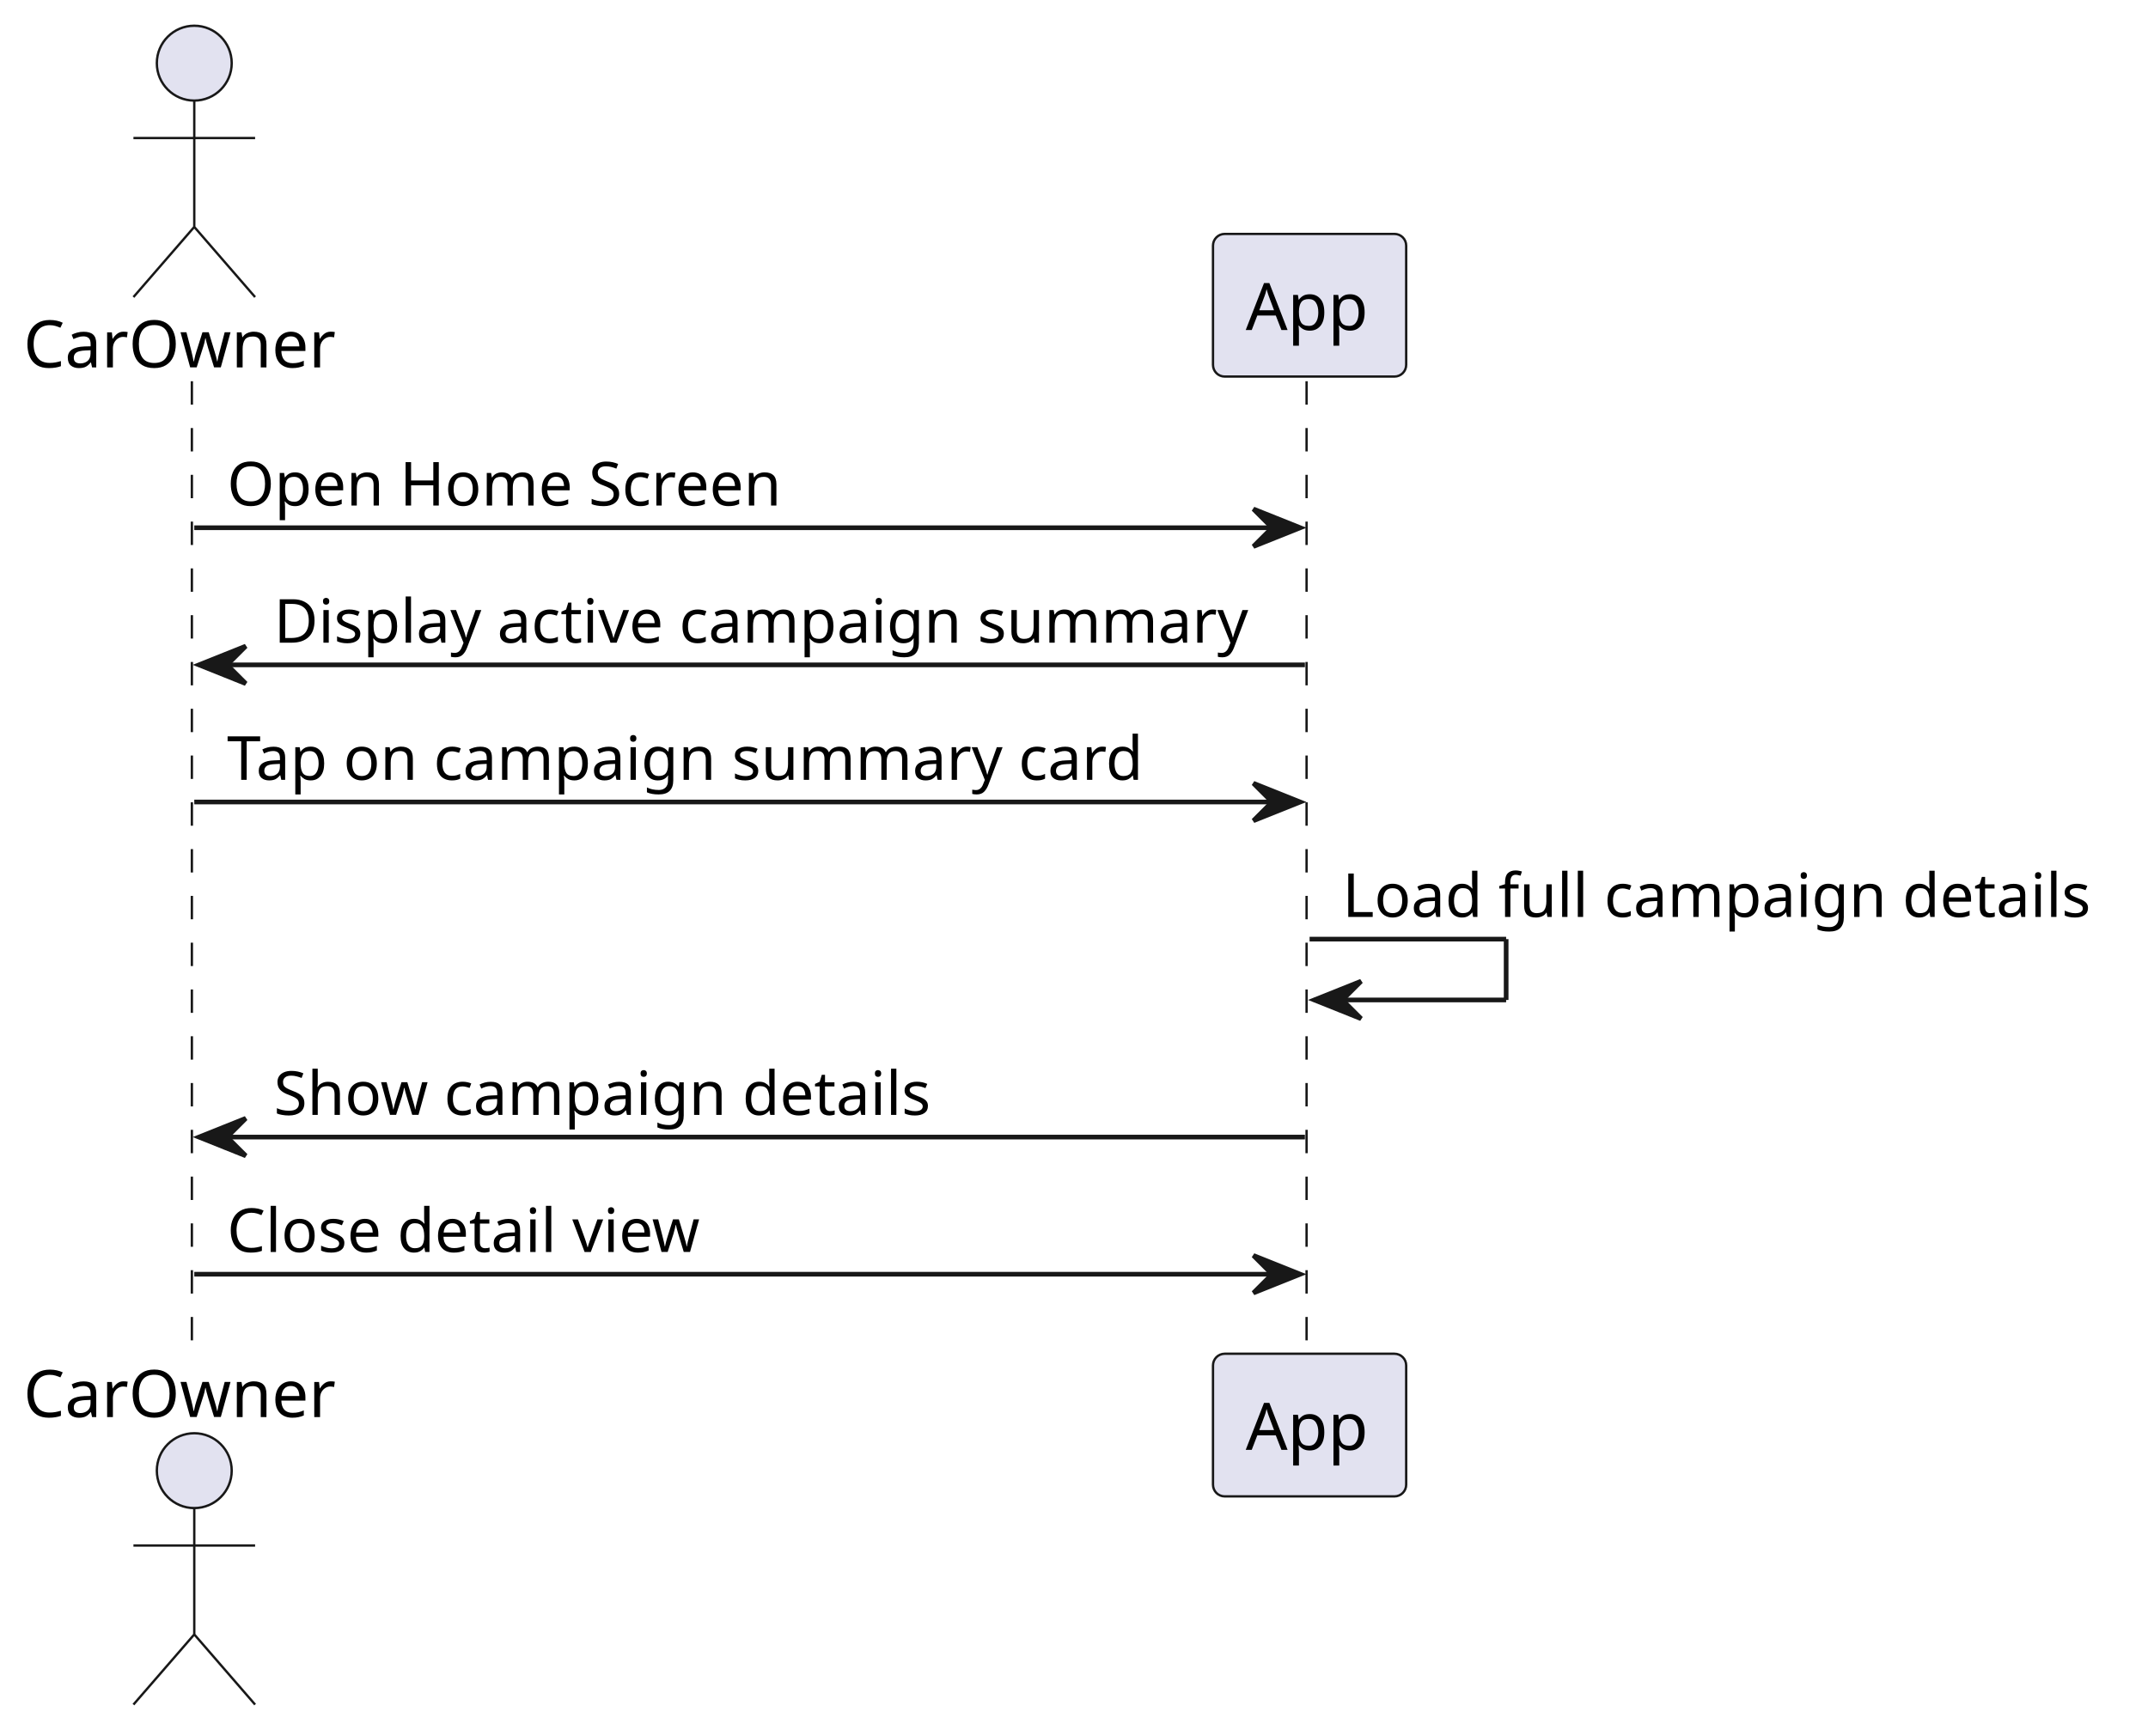
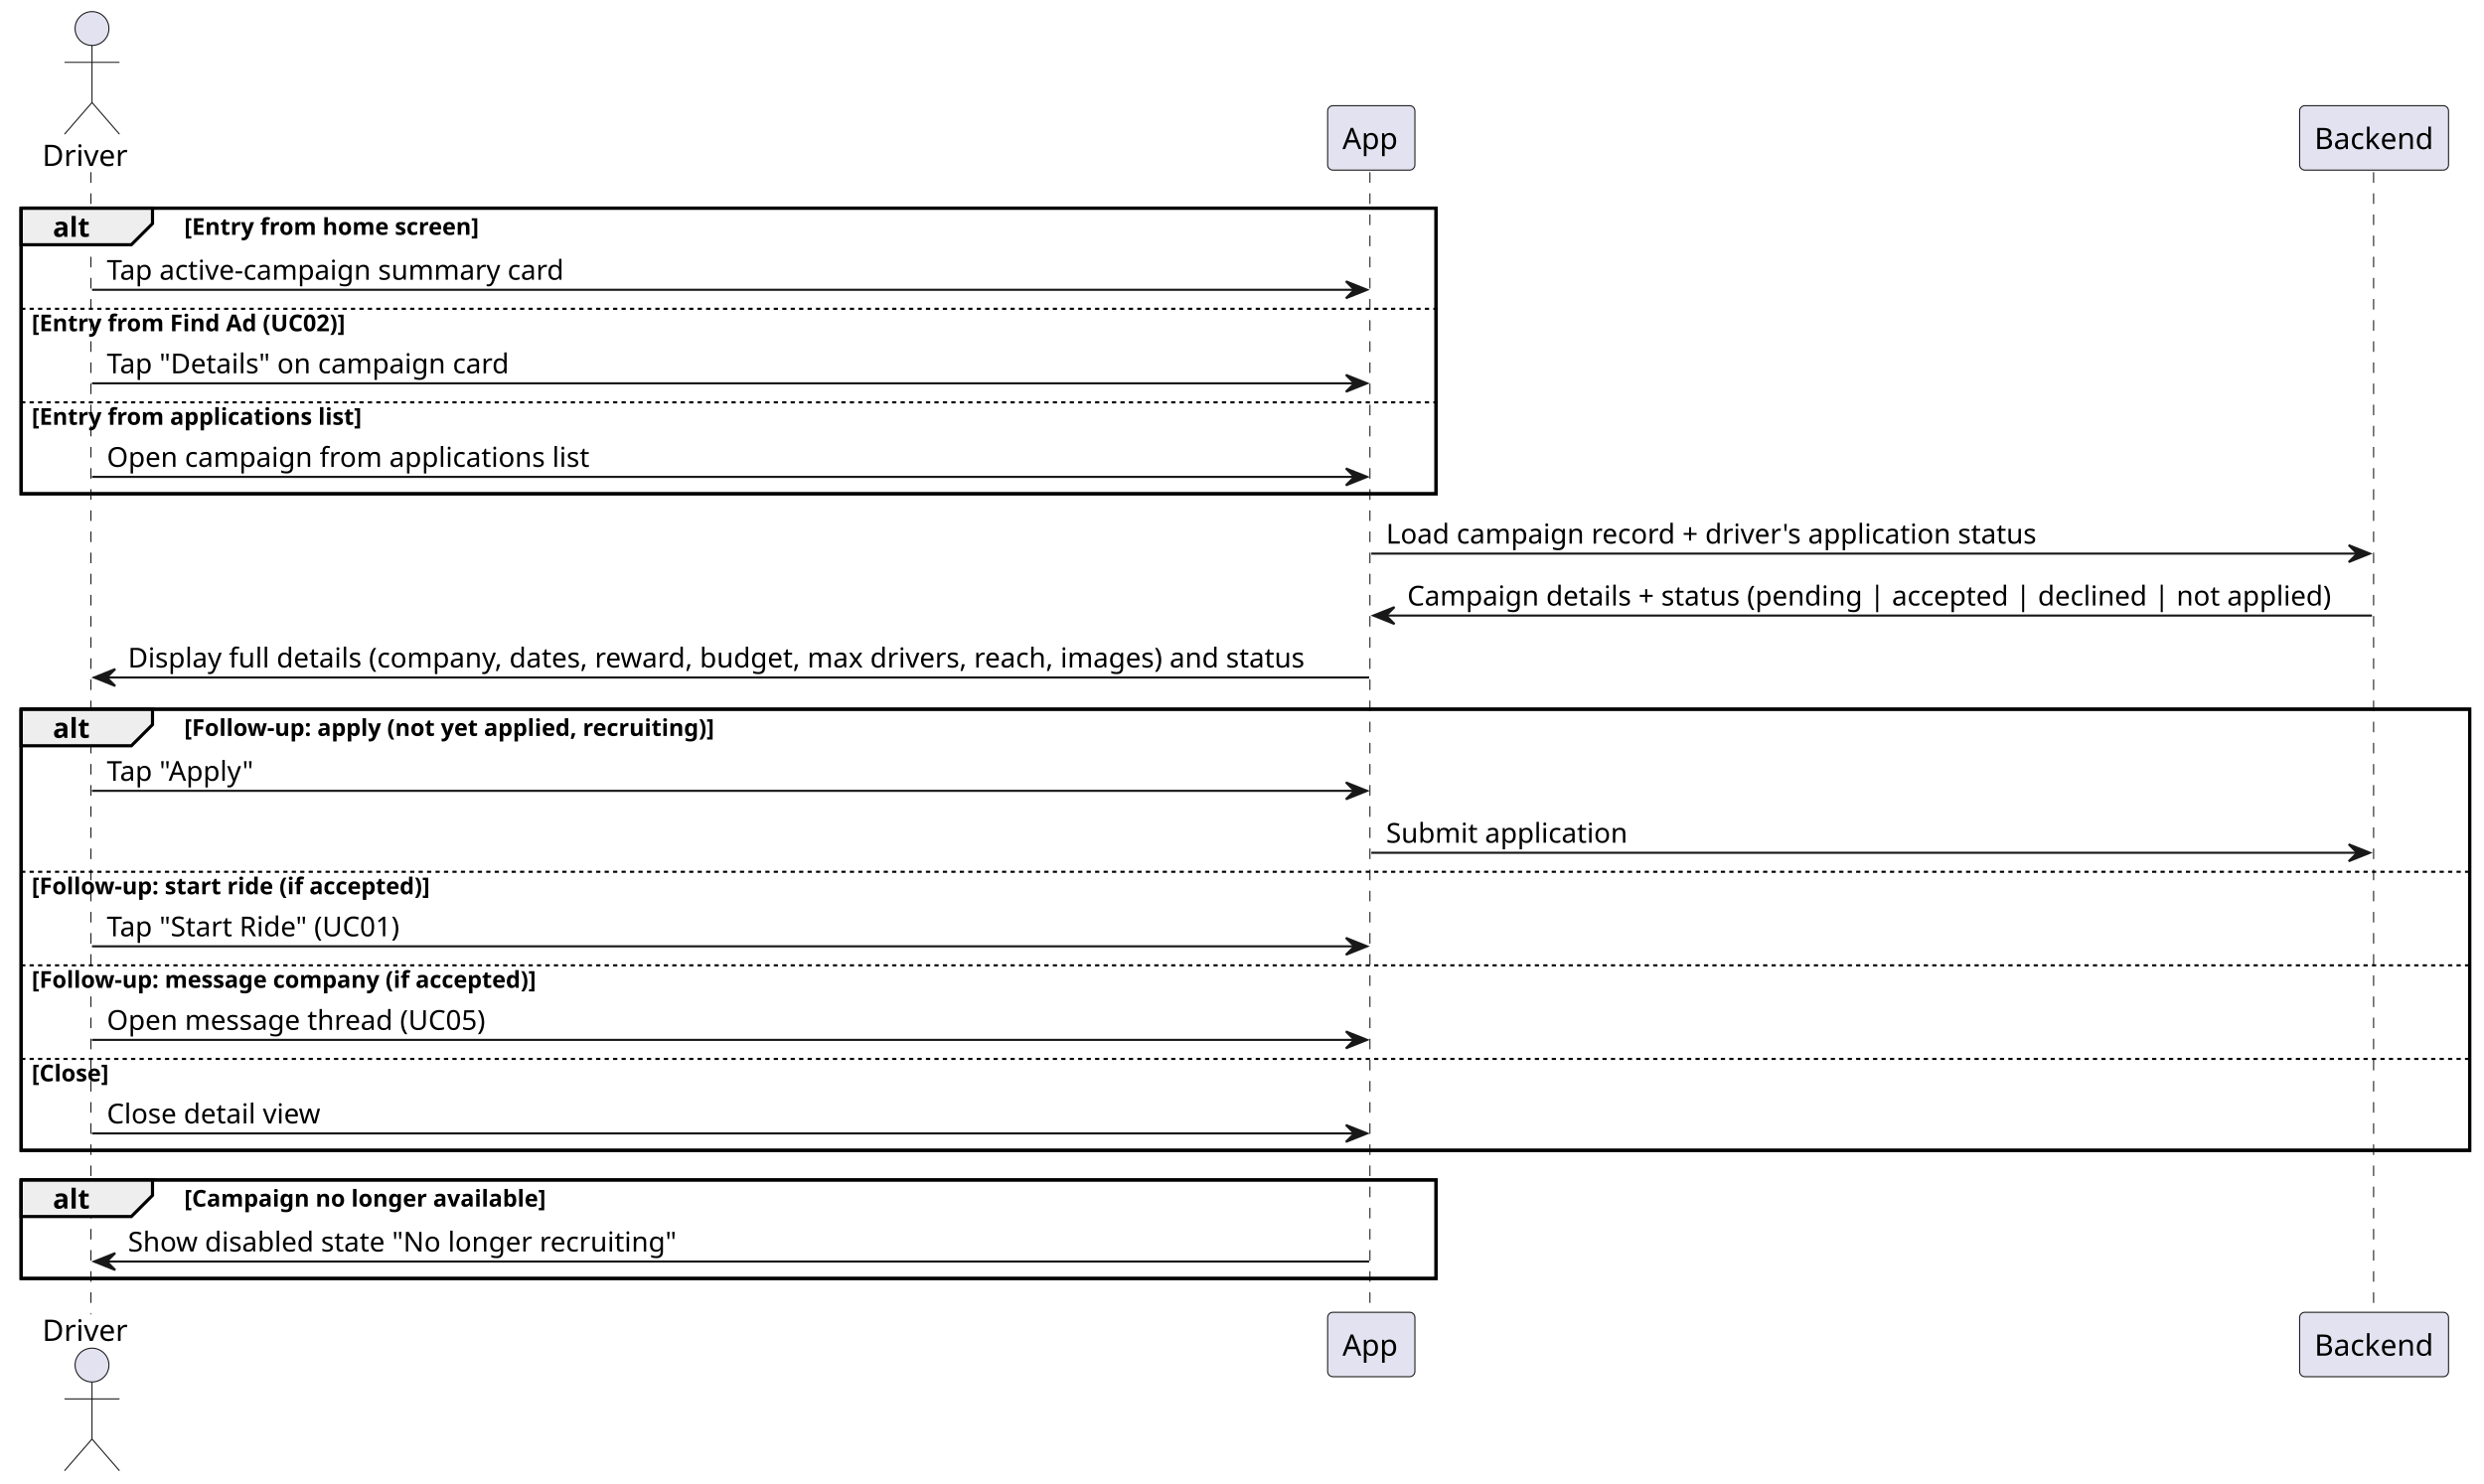
- <svg xmlns="http://www.w3.org/2000/svg" contentStyleType="text/css" height="371px" preserveAspectRatio="none" style="width:459px;height:371px;background:#FFFFFF;" version="1.1" viewBox="0 0 459 371" width="459px" zoomAndPan="magnify">
+ <svg xmlns="http://www.w3.org/2000/svg" contentStyleType="text/css" data-diagram-type="SEQUENCE" height="702px" preserveAspectRatio="none" style="width:1175px;height:702px;background:#FFFFFF;" version="1.1" viewBox="0 0 1175 702" width="1175px" zoomAndPan="magnify">
  <defs />
  <g>
-     <line style="stroke:#181818;stroke-width:0.5;stroke-dasharray:5.0,5.0;" x1="41" x2="41" y1="81.488" y2="290.352" />
-     <line style="stroke:#181818;stroke-width:0.5;stroke-dasharray:5.0,5.0;" x1="279.201" x2="279.201" y1="81.488" y2="290.352" />
-     <text fill="#000000" font-family="sans-serif" font-size="14" lengthAdjust="spacing" textLength="67.026" x="5" y="78.535">CarOwner</text>
-     <ellipse cx="41.513" cy="13.5" fill="#E2E2F0" rx="8" ry="8" style="stroke:#181818;stroke-width:0.5;" />
-     <path d="M41.513,21.5 L41.513,48.5 M28.513,29.5 L54.513,29.5 M41.513,48.5 L28.513,63.5 M41.513,48.5 L54.513,63.5 " fill="none" style="stroke:#181818;stroke-width:0.5;" />
-     <text fill="#000000" font-family="sans-serif" font-size="14" lengthAdjust="spacing" textLength="67.026" x="5" y="302.887">CarOwner</text>
-     <ellipse cx="41.513" cy="314.34" fill="#E2E2F0" rx="8" ry="8" style="stroke:#181818;stroke-width:0.5;" />
-     <path d="M41.513,322.34 L41.513,349.34 M28.513,330.34 L54.513,330.34 M41.513,349.34 L28.513,364.34 M41.513,349.34 L54.513,364.34 " fill="none" style="stroke:#181818;stroke-width:0.5;" />
-     <rect fill="#E2E2F0" height="30.488" rx="2.5" ry="2.5" style="stroke:#181818;stroke-width:0.5;" width="41.282" x="259.201" y="50" />
-     <text fill="#000000" font-family="sans-serif" font-size="14" lengthAdjust="spacing" textLength="27.282" x="266.201" y="70.535">App</text>
-     <rect fill="#E2E2F0" height="30.488" rx="2.5" ry="2.5" style="stroke:#181818;stroke-width:0.5;" width="41.282" x="259.201" y="289.352" />
-     <text fill="#000000" font-family="sans-serif" font-size="14" lengthAdjust="spacing" textLength="27.282" x="266.201" y="309.887">App</text>
-     <polygon fill="#181818" points="267.842,108.799,277.842,112.799,267.842,116.799,271.842,112.799" style="stroke:#181818;stroke-width:1.0;" />
-     <line style="stroke:#181818;stroke-width:1.0;" x1="41.513" x2="273.842" y1="112.799" y2="112.799" />
-     <text fill="#000000" font-family="sans-serif" font-size="13" lengthAdjust="spacing" textLength="120.269" x="48.513" y="108.057">Open Home Screen</text>
-     <polygon fill="#181818" points="52.513,138.109,42.513,142.109,52.513,146.109,48.513,142.109" style="stroke:#181818;stroke-width:1.0;" />
-     <line style="stroke:#181818;stroke-width:1.0;" x1="46.513" x2="278.842" y1="142.109" y2="142.109" />
-     <text fill="#000000" font-family="sans-serif" font-size="13" lengthAdjust="spacing" textLength="214.329" x="58.513" y="137.367">Display active campaign summary</text>
-     <polygon fill="#181818" points="267.842,167.42,277.842,171.42,267.842,175.42,271.842,171.42" style="stroke:#181818;stroke-width:1.0;" />
-     <line style="stroke:#181818;stroke-width:1.0;" x1="41.513" x2="273.842" y1="171.42" y2="171.42" />
-     <text fill="#000000" font-family="sans-serif" font-size="13" lengthAdjust="spacing" textLength="202.954" x="48.513" y="166.678">Tap on campaign summary card</text>
-     <line style="stroke:#181818;stroke-width:1.0;" x1="279.842" x2="321.842" y1="200.731" y2="200.731" />
-     <line style="stroke:#181818;stroke-width:1.0;" x1="321.842" x2="321.842" y1="200.731" y2="213.731" />
-     <line style="stroke:#181818;stroke-width:1.0;" x1="280.842" x2="321.842" y1="213.731" y2="213.731" />
-     <polygon fill="#181818" points="290.842,209.731,280.842,213.731,290.842,217.731,286.842,213.731" style="stroke:#181818;stroke-width:1.0;" />
-     <text fill="#000000" font-family="sans-serif" font-size="13" lengthAdjust="spacing" textLength="165.858" x="286.842" y="195.988">Load full campaign details</text>
-     <polygon fill="#181818" points="52.513,239.041,42.513,243.041,52.513,247.041,48.513,243.041" style="stroke:#181818;stroke-width:1.0;" />
-     <line style="stroke:#181818;stroke-width:1.0;" x1="46.513" x2="278.842" y1="243.041" y2="243.041" />
-     <text fill="#000000" font-family="sans-serif" font-size="13" lengthAdjust="spacing" textLength="144.174" x="58.513" y="238.299">Show campaign details</text>
-     <polygon fill="#181818" points="267.842,268.352,277.842,272.352,267.842,276.352,271.842,272.352" style="stroke:#181818;stroke-width:1.0;" />
-     <line style="stroke:#181818;stroke-width:1.0;" x1="41.513" x2="273.842" y1="272.352" y2="272.352" />
-     <text fill="#000000" font-family="sans-serif" font-size="13" lengthAdjust="spacing" textLength="105.561" x="48.513" y="267.609">Close detail view</text>
+     <rect fill="none" height="135.152" style="stroke:#000000;stroke-width:1.5;" width="669.293" x="10" y="98.488" />
+     <rect fill="none" height="208.728" style="stroke:#000000;stroke-width:1.5;" width="1158.218" x="10" y="335.572" />
+     <rect fill="none" height="46.621" style="stroke:#000000;stroke-width:1.5;" width="669.293" x="10" y="558.301" />
+     <g class="participant-lifeline" data-entity-uid="part1" data-qualified-name="Driver" id="part1-lifeline">
+       <g>
+         <rect fill="#000000" fill-opacity="0" height="540.434" width="8" x="39.518" y="81.488" />
+         <line style="stroke:#181818;stroke-width:0.5;stroke-dasharray:5,5;" x1="43" x2="43" y1="81.488" y2="621.922" />
+       </g>
+     </g>
+     <g class="participant-lifeline" data-entity-uid="part2" data-qualified-name="App" id="part2-lifeline">
+       <g>
+         <rect fill="#000000" fill-opacity="0" height="540.434" width="8" x="644.652" y="81.488" />
+         <line style="stroke:#181818;stroke-width:0.5;stroke-dasharray:5,5;" x1="648.011" x2="648.011" y1="81.488" y2="621.922" />
+       </g>
+     </g>
+     <g class="participant-lifeline" data-entity-uid="part3" data-qualified-name="Backend" id="part3-lifeline">
+       <g>
+         <rect fill="#000000" fill-opacity="0" height="540.434" width="8" x="1118.999" y="81.488" />
+         <line style="stroke:#181818;stroke-width:0.5;stroke-dasharray:5,5;" x1="1122.781" x2="1122.781" y1="81.488" y2="621.922" />
+       </g>
+     </g>
+     <g class="participant participant-head" data-entity-uid="part1" data-qualified-name="Driver" id="part1-head">
+       <text fill="#000000" font-family="sans-serif" font-size="14" lengthAdjust="spacing" textLength="41.036" x="20" y="78.535">Driver</text>
+       <ellipse cx="43.518" cy="13.5" fill="#E2E2F0" rx="8" ry="8" style="stroke:#181818;stroke-width:0.5;" />
+       <path d="M43.518,21.5 L43.518,48.5 M30.518,29.5 L56.518,29.5 M43.518,48.5 L30.518,63.5 M43.518,48.5 L56.518,63.5" fill="none" style="stroke:#181818;stroke-width:0.5;" />
+     </g>
+     <g class="participant participant-tail" data-entity-uid="part1" data-qualified-name="Driver" id="part1-tail">
+       <text fill="#000000" font-family="sans-serif" font-size="14" lengthAdjust="spacing" textLength="41.036" x="20" y="634.457">Driver</text>
+       <ellipse cx="43.518" cy="645.91" fill="#E2E2F0" rx="8" ry="8" style="stroke:#181818;stroke-width:0.5;" />
+       <path d="M43.518,653.91 L43.518,680.91 M30.518,661.91 L56.518,661.91 M43.518,680.91 L30.518,695.91 M43.518,680.91 L56.518,695.91" fill="none" style="stroke:#181818;stroke-width:0.5;" />
+     </g>
+     <g class="participant participant-head" data-entity-uid="part2" data-qualified-name="App" id="part2-head">
+       <rect fill="#E2E2F0" height="30.488" rx="2.5" ry="2.5" style="stroke:#181818;stroke-width:0.5;" width="41.282" x="628.011" y="50" />
+       <text fill="#000000" font-family="sans-serif" font-size="14" lengthAdjust="spacing" textLength="27.282" x="635.011" y="70.535">App</text>
+     </g>
+     <g class="participant participant-tail" data-entity-uid="part2" data-qualified-name="App" id="part2-tail">
+       <rect fill="#E2E2F0" height="30.488" rx="2.5" ry="2.5" style="stroke:#181818;stroke-width:0.5;" width="41.282" x="628.011" y="620.922" />
+       <text fill="#000000" font-family="sans-serif" font-size="14" lengthAdjust="spacing" textLength="27.282" x="635.011" y="641.457">App</text>
+     </g>
+     <g class="participant participant-head" data-entity-uid="part3" data-qualified-name="Backend" id="part3-head">
+       <rect fill="#E2E2F0" height="30.488" rx="2.5" ry="2.5" style="stroke:#181818;stroke-width:0.5;" width="70.438" x="1087.781" y="50" />
+       <text fill="#000000" font-family="sans-serif" font-size="14" lengthAdjust="spacing" textLength="56.438" x="1094.781" y="70.535">Backend</text>
+     </g>
+     <g class="participant participant-tail" data-entity-uid="part3" data-qualified-name="Backend" id="part3-tail">
+       <rect fill="#E2E2F0" height="30.488" rx="2.5" ry="2.5" style="stroke:#181818;stroke-width:0.5;" width="70.438" x="1087.781" y="620.922" />
+       <text fill="#000000" font-family="sans-serif" font-size="14" lengthAdjust="spacing" textLength="56.438" x="1094.781" y="641.457">Backend</text>
+     </g>
+     <path d="M10,98.488 L72.139,98.488 L72.139,105.799 L62.139,115.799 L10,115.799 L10,98.488" fill="#EEEEEE" style="stroke:#000000;stroke-width:1.5;" />
+     <rect fill="none" height="135.152" style="stroke:#000000;stroke-width:1.5;" width="669.293" x="10" y="98.488" />
+     <text fill="#000000" font-family="sans-serif" font-size="13" font-weight="bold" lengthAdjust="spacing" textLength="17.139" x="25" y="112.057">alt</text>
+     <text fill="#000000" font-family="sans-serif" font-size="11" font-weight="bold" lengthAdjust="spacing" textLength="144.536" x="87.139" y="111.123">[Entry from home screen]</text>
+     <g class="message" data-entity-1="part1" data-entity-2="part2" id="msg1">
+       <polygon fill="#181818" points="636.652,133.109,646.652,137.109,636.652,141.109,640.652,137.109" style="stroke:#181818;stroke-width:1;" />
+       <line style="stroke:#181818;stroke-width:1;" x1="43.518" x2="642.652" y1="137.109" y2="137.109" />
+       <text fill="#000000" font-family="sans-serif" font-size="13" lengthAdjust="spacing" textLength="226.738" x="50.518" y="132.367">Tap active-campaign summary card</text>
+     </g>
+     <line style="stroke:#000000;stroke-width:1;stroke-dasharray:2,2;" x1="10" x2="679.293" y1="146.109" y2="146.109" />
+     <text fill="#000000" font-family="sans-serif" font-size="11" font-weight="bold" lengthAdjust="spacing" textLength="158.007" x="15" y="156.744">[Entry from Find Ad (UC02)]</text>
+     <g class="message" data-entity-1="part1" data-entity-2="part2" id="msg2">
+       <polygon fill="#181818" points="636.652,177.375,646.652,181.375,636.652,185.375,640.652,181.375" style="stroke:#181818;stroke-width:1;" />
+       <line style="stroke:#181818;stroke-width:1;" x1="43.518" x2="642.652" y1="181.375" y2="181.375" />
+       <text fill="#000000" font-family="sans-serif" font-size="13" lengthAdjust="spacing" textLength="197.571" x="50.518" y="176.633">Tap "Details" on campaign card</text>
+     </g>
+     <line style="stroke:#000000;stroke-width:1;stroke-dasharray:2,2;" x1="10" x2="679.293" y1="190.375" y2="190.375" />
+     <text fill="#000000" font-family="sans-serif" font-size="11" font-weight="bold" lengthAdjust="spacing" textLength="162.841" x="15" y="201.01">[Entry from applications list]</text>
+     <g class="message" data-entity-1="part1" data-entity-2="part2" id="msg3">
+       <polygon fill="#181818" points="636.652,221.641,646.652,225.641,636.652,229.641,640.652,225.641" style="stroke:#181818;stroke-width:1;" />
+       <line style="stroke:#181818;stroke-width:1;" x1="43.518" x2="642.652" y1="225.641" y2="225.641" />
+       <text fill="#000000" font-family="sans-serif" font-size="13" lengthAdjust="spacing" textLength="236.736" x="50.518" y="220.898">Open campaign from applications list</text>
+     </g>
+     <g class="message" data-entity-1="part2" data-entity-2="part3" id="msg4">
+       <polygon fill="#181818" points="1110.999,257.951,1120.999,261.951,1110.999,265.951,1114.999,261.951" style="stroke:#181818;stroke-width:1;" />
+       <line style="stroke:#181818;stroke-width:1;" x1="648.652" x2="1116.999" y1="261.951" y2="261.951" />
+       <text fill="#000000" font-family="sans-serif" font-size="13" lengthAdjust="spacing" textLength="321.217" x="655.652" y="257.209">Load campaign record + driver's application status</text>
+     </g>
+     <g class="message" data-entity-1="part3" data-entity-2="part2" id="msg5">
+       <polygon fill="#181818" points="659.652,287.262,649.652,291.262,659.652,295.262,655.652,291.262" style="stroke:#181818;stroke-width:1;" />
+       <line style="stroke:#181818;stroke-width:1;" x1="653.652" x2="1121.999" y1="291.262" y2="291.262" />
+       <text fill="#000000" font-family="sans-serif" font-size="13" lengthAdjust="spacing" textLength="450.347" x="665.652" y="286.519">Campaign details + status (pending | accepted | declined | not applied)</text>
+     </g>
+     <g class="message" data-entity-1="part2" data-entity-2="part1" id="msg6">
+       <polygon fill="#181818" points="54.518,316.572,44.518,320.572,54.518,324.572,50.518,320.572" style="stroke:#181818;stroke-width:1;" />
+       <line style="stroke:#181818;stroke-width:1;" x1="48.518" x2="647.652" y1="320.572" y2="320.572" />
+       <text fill="#000000" font-family="sans-serif" font-size="13" lengthAdjust="spacing" textLength="581.134" x="60.518" y="315.83">Display full details (company, dates, reward, budget, max drivers, reach, images) and status</text>
+     </g>
+     <path d="M10,335.572 L72.139,335.572 L72.139,342.883 L62.139,352.883 L10,352.883 L10,335.572" fill="#EEEEEE" style="stroke:#000000;stroke-width:1.5;" />
+     <rect fill="none" height="208.728" style="stroke:#000000;stroke-width:1.5;" width="1158.218" x="10" y="335.572" />
+     <text fill="#000000" font-family="sans-serif" font-size="13" font-weight="bold" lengthAdjust="spacing" textLength="17.139" x="25" y="349.141">alt</text>
+     <text fill="#000000" font-family="sans-serif" font-size="11" font-weight="bold" lengthAdjust="spacing" textLength="263.028" x="87.139" y="348.207">[Follow-up: apply (not yet applied, recruiting)]</text>
+     <g class="message" data-entity-1="part1" data-entity-2="part2" id="msg7">
+       <polygon fill="#181818" points="636.652,370.193,646.652,374.193,636.652,378.193,640.652,374.193" style="stroke:#181818;stroke-width:1;" />
+       <line style="stroke:#181818;stroke-width:1;" x1="43.518" x2="642.652" y1="374.193" y2="374.193" />
+       <text fill="#000000" font-family="sans-serif" font-size="13" lengthAdjust="spacing" textLength="73.29" x="50.518" y="369.451">Tap "Apply"</text>
+     </g>
+     <g class="message" data-entity-1="part2" data-entity-2="part3" id="msg8">
+       <polygon fill="#181818" points="1110.999,399.504,1120.999,403.504,1110.999,407.504,1114.999,403.504" style="stroke:#181818;stroke-width:1;" />
+       <line style="stroke:#181818;stroke-width:1;" x1="648.652" x2="1116.999" y1="403.504" y2="403.504" />
+       <text fill="#000000" font-family="sans-serif" font-size="13" lengthAdjust="spacing" textLength="117.692" x="655.652" y="398.762">Submit application</text>
+     </g>
+     <line style="stroke:#000000;stroke-width:1;stroke-dasharray:2,2;" x1="10" x2="1168.218" y1="412.504" y2="412.504" />
+     <text fill="#000000" font-family="sans-serif" font-size="11" font-weight="bold" lengthAdjust="spacing" textLength="199.23" x="15" y="423.139">[Follow-up: start ride (if accepted)]</text>
+     <g class="message" data-entity-1="part1" data-entity-2="part2" id="msg9">
+       <polygon fill="#181818" points="636.652,443.769,646.652,447.769,636.652,451.769,640.652,447.769" style="stroke:#181818;stroke-width:1;" />
+       <line style="stroke:#181818;stroke-width:1;" x1="43.518" x2="642.652" y1="447.769" y2="447.769" />
+       <text fill="#000000" font-family="sans-serif" font-size="13" lengthAdjust="spacing" textLength="145.158" x="50.518" y="443.027">Tap "Start Ride" (UC01)</text>
+     </g>
+     <line style="stroke:#000000;stroke-width:1;stroke-dasharray:2,2;" x1="10" x2="1168.218" y1="456.769" y2="456.769" />
+     <text fill="#000000" font-family="sans-serif" font-size="11" font-weight="bold" lengthAdjust="spacing" textLength="250.975" x="15" y="467.404">[Follow-up: message company (if accepted)]</text>
+     <g class="message" data-entity-1="part1" data-entity-2="part2" id="msg10">
+       <polygon fill="#181818" points="636.652,488.035,646.652,492.035,636.652,496.035,640.652,492.035" style="stroke:#181818;stroke-width:1;" />
+       <line style="stroke:#181818;stroke-width:1;" x1="43.518" x2="642.652" y1="492.035" y2="492.035" />
+       <text fill="#000000" font-family="sans-serif" font-size="13" lengthAdjust="spacing" textLength="184.844" x="50.518" y="487.293">Open message thread (UC05)</text>
+     </g>
+     <line style="stroke:#000000;stroke-width:1;stroke-dasharray:2,2;" x1="10" x2="1168.218" y1="501.035" y2="501.035" />
+     <text fill="#000000" font-family="sans-serif" font-size="11" font-weight="bold" lengthAdjust="spacing" textLength="39.257" x="15" y="511.67">[Close]</text>
+     <g class="message" data-entity-1="part1" data-entity-2="part2" id="msg11">
+       <polygon fill="#181818" points="636.652,532.301,646.652,536.301,636.652,540.301,640.652,536.301" style="stroke:#181818;stroke-width:1;" />
+       <line style="stroke:#181818;stroke-width:1;" x1="43.518" x2="642.652" y1="536.301" y2="536.301" />
+       <text fill="#000000" font-family="sans-serif" font-size="13" lengthAdjust="spacing" textLength="105.561" x="50.518" y="531.559">Close detail view</text>
+     </g>
+     <path d="M10,558.301 L72.139,558.301 L72.139,565.611 L62.139,575.611 L10,575.611 L10,558.301" fill="#EEEEEE" style="stroke:#000000;stroke-width:1.5;" />
+     <rect fill="none" height="46.621" style="stroke:#000000;stroke-width:1.5;" width="669.293" x="10" y="558.301" />
+     <text fill="#000000" font-family="sans-serif" font-size="13" font-weight="bold" lengthAdjust="spacing" textLength="17.139" x="25" y="571.869">alt</text>
+     <text fill="#000000" font-family="sans-serif" font-size="11" font-weight="bold" lengthAdjust="spacing" textLength="176.983" x="87.139" y="570.936">[Campaign no longer available]</text>
+     <g class="message" data-entity-1="part2" data-entity-2="part1" id="msg12">
+       <polygon fill="#181818" points="54.518,592.922,44.518,596.922,54.518,600.922,50.518,596.922" style="stroke:#181818;stroke-width:1;" />
+       <line style="stroke:#181818;stroke-width:1;" x1="48.518" x2="647.652" y1="596.922" y2="596.922" />
+       <text fill="#000000" font-family="sans-serif" font-size="13" lengthAdjust="spacing" textLength="266.462" x="60.518" y="592.18">Show disabled state "No longer recruiting"</text>
+     </g>
  </g>
</svg>
